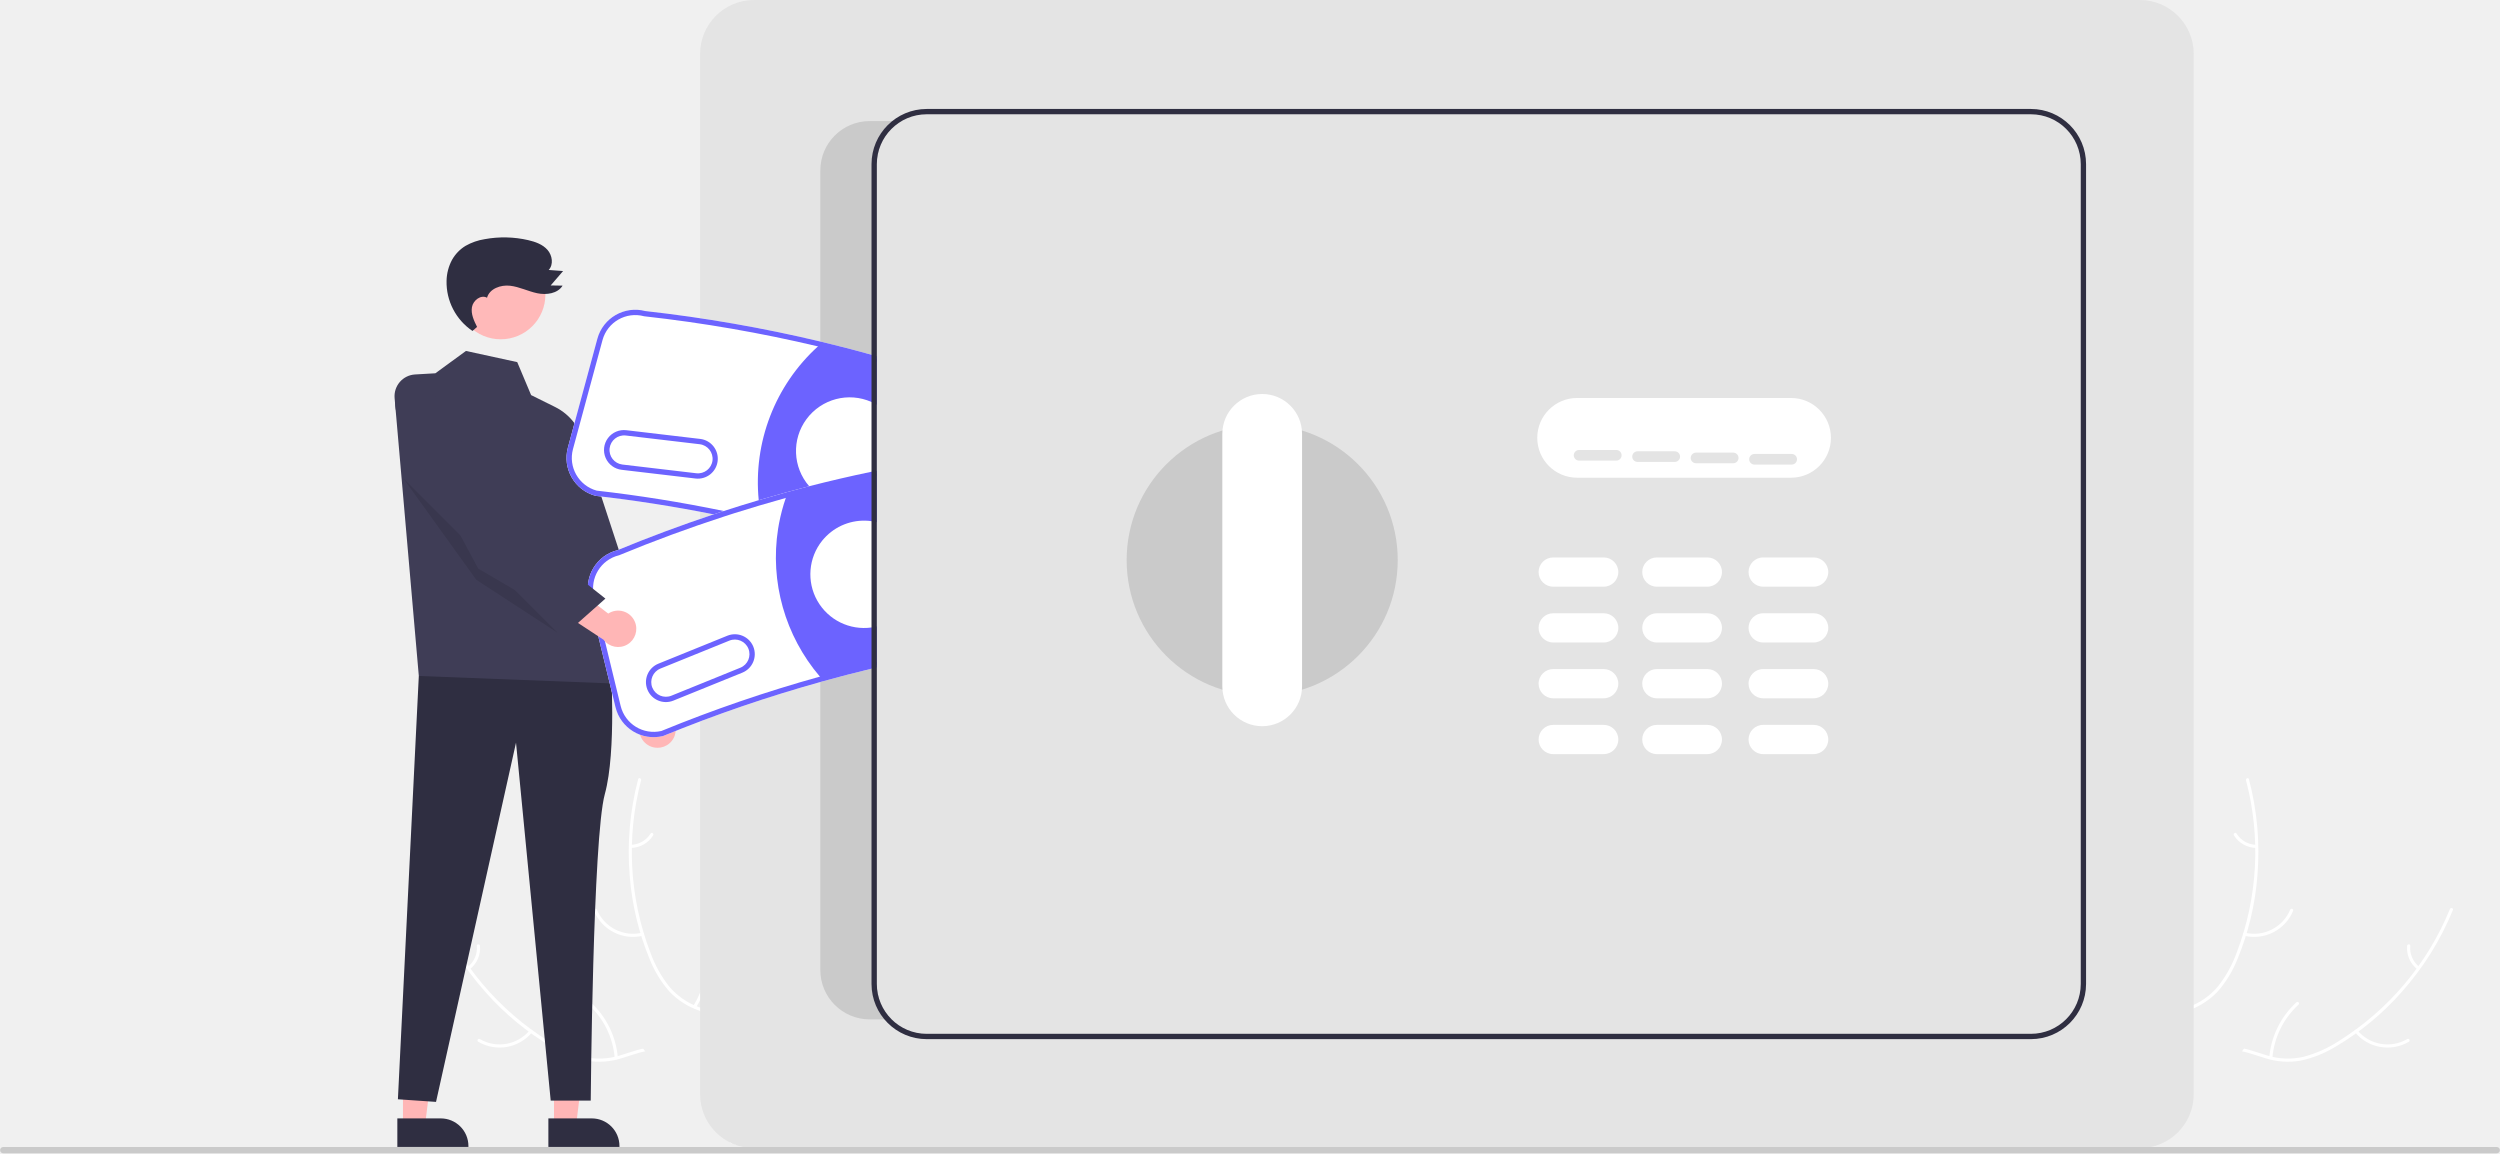
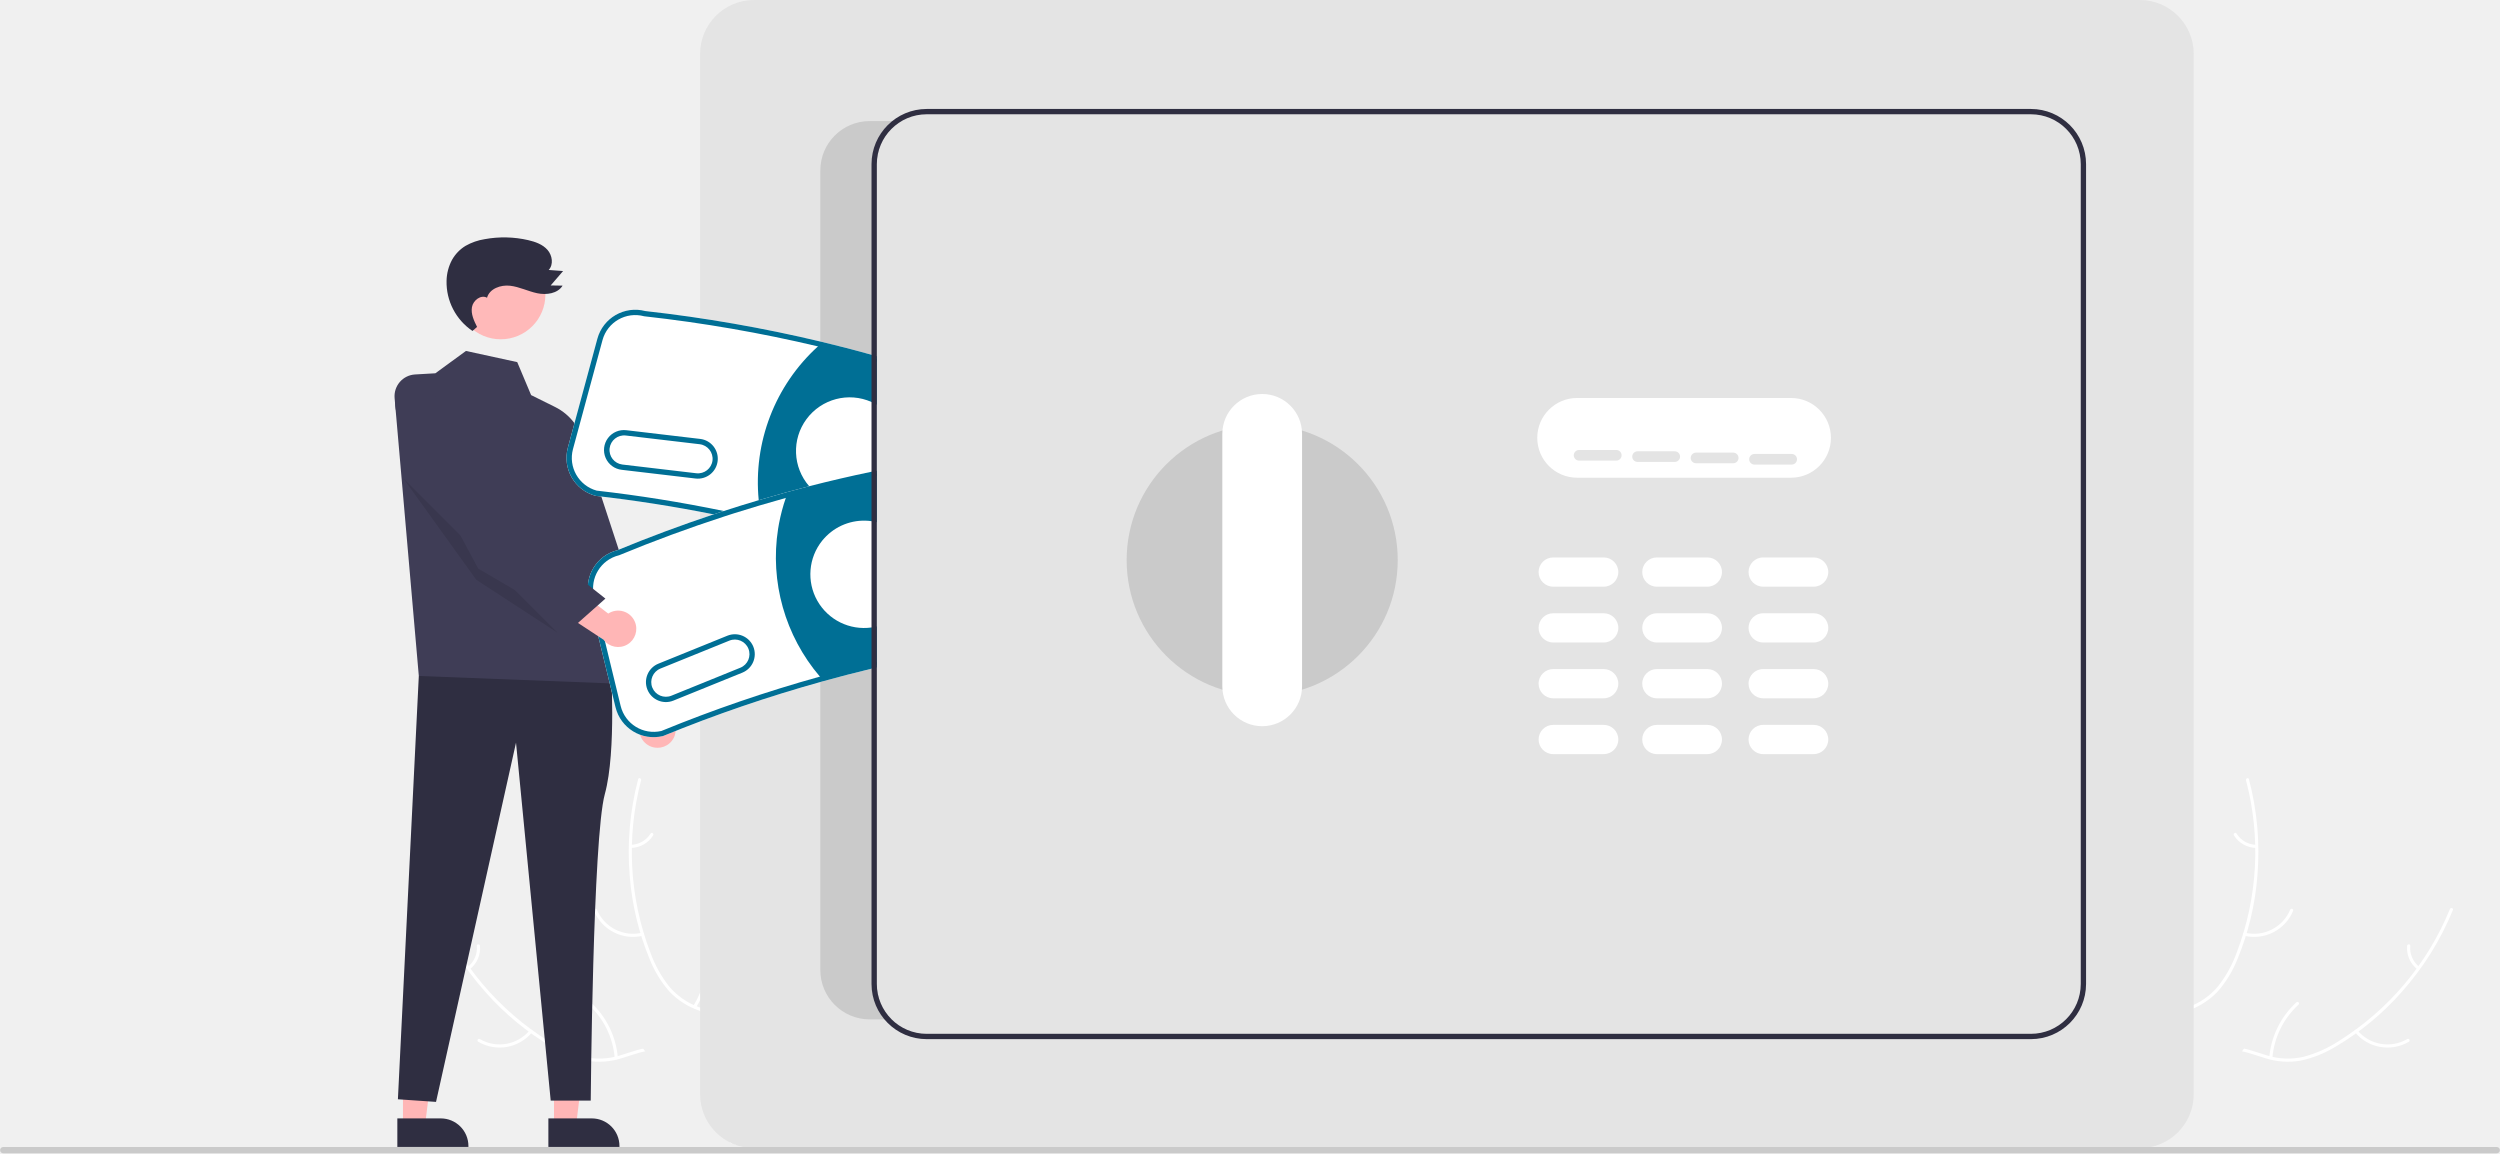
<svg xmlns="http://www.w3.org/2000/svg" data-name="Layer 1" width="940.675" height="433.962" viewBox="0 0 940.675 433.962">
  <path d="M329.153,642.833c-22.523-14.678-38.899-41.062-35.548-67.736a123.863,123.863,0,0,0,76.435,37.278c11.219,1.123,23.814,1.203,31.781,9.181,4.957,4.964,7.064,12.219,7.172,19.234.108,7.015-1.577,13.919-3.252,20.732l.412,1.702C379.287,662.231,351.676,657.511,329.153,642.833Z" transform="translate(-129.6623 -233.0189)" fill="#f0f0f0" />
  <path d="M294.169,575.092a105.87,105.87,0,0,0,42.013,49.777,45.591,45.591,0,0,0,13.057,5.792,26.149,26.149,0,0,0,13.752-.528c4.18-1.223,8.313-2.957,12.718-3.142a16.011,16.011,0,0,1,12.09,5.027c3.962,3.993,6.252,9.171,8.316,14.312,2.292,5.709,4.582,11.675,9.25,15.903.566.512-.262,1.36-.827.848-8.121-7.357-9.015-19.159-15.398-27.694-2.979-3.982-7.175-7.091-12.306-7.223-4.487-.115-8.751,1.67-12.972,2.945a27.903,27.903,0,0,1-13.427,1.017,42.148,42.148,0,0,1-13.232-5.269,102.713,102.713,0,0,1-24.765-20.427A107.747,107.747,0,0,1,293.027,575.407c-.288-.704.857-1.014,1.142-.315Z" transform="translate(-129.6623 -233.0189)" fill="#fff" />
  <path d="M329.878,621.438a15.884,15.884,0,0,1-20.255,3.572c-.657-.387-.085-1.426.572-1.038a14.708,14.708,0,0,0,18.835-3.361c.484-.589,1.329.241.848.827Z" transform="translate(-129.6623 -233.0189)" fill="#fff" />
  <path d="M360.954,631.032a30.615,30.615,0,0,0-9.853-20.018c-.564-.514.264-1.362.827-.848a31.844,31.844,0,0,1,10.211,20.851c.062.761-1.123.772-1.185.015Z" transform="translate(-129.6623 -233.0189)" fill="#fff" />
  <path d="M305.737,596.777a8.991,8.991,0,0,0,3.347-7.848c-.072-.76,1.113-.77,1.185-.015a10.075,10.075,0,0,1-3.683,8.69.612.612,0,0,1-.838.011.595.595,0,0,1-.011-.838Z" transform="translate(-129.6623 -233.0189)" fill="#fff" />
  <path d="M370.433,526.285c.058.473.117.947.184,1.425a118.406,118.406,0,0,0,3.986,18.789c.134.477.278.959.425,1.432a124.827,124.827,0,0,0,21.468,40.635,121.223,121.223,0,0,0,12.53,13.5c6.233,5.766,13.45,11.523,17.3,18.798a20.798,20.798,0,0,1,1.087,2.333l-19.216,39.393c-.089.068-.168.14-.257.208l-.695,1.608c-.248-.199-.501-.411-.748-.61-.144-.115-.284-.239-.428-.353-.095-.079-.189-.159-.279-.225-.032-.026-.063-.053-.086-.075-.09-.066-.167-.137-.248-.199q-2.124-1.77-4.23-3.576c-.009-.004-.009-.004-.014-.018-10.676-9.203-20.678-19.377-28.817-30.746-.245-.342-.499-.688-.735-1.048a115.673,115.673,0,0,1-9.609-16.248,102.262,102.262,0,0,1-4.016-9.536,85.037,85.037,0,0,1-4.997-26.114c-.568-17.768,4.553-35.519,16.475-48.396C369.818,526.931,370.119,526.61,370.433,526.285Z" transform="translate(-129.6623 -233.0189)" fill="#f0f0f0" />
  <path d="M370.89,526.618a105.87,105.87,0,0,0,3.576,65.039,45.591,45.591,0,0,0,6.938,12.486,26.149,26.149,0,0,0,11.298,7.858c4.073,1.54,8.418,2.644,12.046,5.148a16.011,16.011,0,0,1,6.627,11.293c.759,5.573-.529,11.087-1.977,16.435-1.607,5.938-3.371,12.08-2.189,18.267.143.75-1.028.928-1.171.179-2.055-10.763,4.337-20.725,4.379-31.383.019-4.973-1.46-9.982-5.477-13.176-3.513-2.793-7.993-3.935-12.13-5.459a27.903,27.903,0,0,1-11.333-7.272A42.148,42.148,0,0,1,374.083,593.86a102.712,102.712,0,0,1-7.475-31.22,107.747,107.747,0,0,1,3.18-36.459c.194-.735,1.295-.294,1.102.436Z" transform="translate(-129.6623 -233.0189)" fill="#fff" />
  <path d="M371.497,585.122a15.884,15.884,0,0,1-18.323-9.343c-.291-.705.79-1.19,1.082-.484a14.708,14.708,0,0,0,17.062,8.656c.741-.179.916.993.179,1.171Z" transform="translate(-129.6623 -233.0189)" fill="#fff" />
  <path d="M390.534,611.492a30.615,30.615,0,0,0,4.185-21.915c-.14-.75,1.031-.928,1.171-.179a31.844,31.844,0,0,1-4.401,22.796c-.409.645-1.361-.059-.955-.701Z" transform="translate(-129.6623 -233.0189)" fill="#fff" />
  <path d="M367.07,550.896a8.991,8.991,0,0,0,7.397-4.251c.4-.65,1.353.055.955.701a10.075,10.075,0,0,1-8.173,4.721.612.612,0,0,1-.675-.496.595.595,0,0,1,.496-.675Z" transform="translate(-129.6623 -233.0189)" fill="#fff" />
  <path d="M1016.501,642.833c22.523-14.678,38.899-41.062,35.548-67.736a123.863,123.863,0,0,1-76.435,37.278c-11.219,1.123-23.814,1.203-31.781,9.181-4.957,4.964-7.064,12.219-7.172,19.234-.108,7.015,1.577,13.919,3.252,20.732l-.412,1.702C966.366,662.231,993.978,657.511,1016.501,642.833Z" transform="translate(-129.6623 -233.0189)" fill="#f0f0f0" />
  <path d="M1051.484,575.092a105.87,105.87,0,0,1-42.013,49.777,45.591,45.591,0,0,1-13.057,5.792,26.149,26.149,0,0,1-13.752-.528c-4.18-1.223-8.313-2.957-12.718-3.142a16.011,16.011,0,0,0-12.09,5.027c-3.962,3.993-6.252,9.171-8.316,14.312-2.292,5.709-4.582,11.675-9.25,15.903-.566.512.262,1.36.827.848,8.121-7.357,9.015-19.159,15.398-27.694,2.979-3.982,7.175-7.091,12.306-7.223,4.487-.115,8.751,1.67,12.972,2.945a27.902,27.902,0,0,0,13.427,1.017,42.148,42.148,0,0,0,13.232-5.269,102.713,102.713,0,0,0,24.765-20.427,107.747,107.747,0,0,0,19.411-31.025c.288-.704-.857-1.014-1.142-.315Z" transform="translate(-129.6623 -233.0189)" fill="#fff" />
  <path d="M1015.776,621.438a15.884,15.884,0,0,0,20.255,3.572c.657-.387.085-1.426-.572-1.038a14.708,14.708,0,0,1-18.835-3.361c-.484-.589-1.329.241-.848.827Z" transform="translate(-129.6623 -233.0189)" fill="#fff" />
  <path d="M984.699,631.032a30.615,30.615,0,0,1,9.853-20.018c.564-.514-.264-1.362-.827-.848a31.844,31.844,0,0,0-10.211,20.851c-.062.761,1.123.772,1.185.015Z" transform="translate(-129.6623 -233.0189)" fill="#fff" />
  <path d="M1039.917,596.777a8.991,8.991,0,0,1-3.347-7.848c.072-.76-1.113-.77-1.185-.015a10.075,10.075,0,0,0,3.683,8.69.612.612,0,0,0,.838.011.595.595,0,0,0,.011-.838Z" transform="translate(-129.6623 -233.0189)" fill="#fff" />
  <path d="M975.221,526.285c-.058.473-.117.947-.184,1.425a118.407,118.407,0,0,1-3.986,18.789c-.134.477-.278.959-.425,1.432a124.827,124.827,0,0,1-21.468,40.635,121.225,121.225,0,0,1-12.53,13.5c-6.233,5.766-13.45,11.523-17.3,18.798a20.796,20.796,0,0,0-1.087,2.333L937.456,662.59c.089.068.168.14.257.208l.695,1.608c.248-.199.501-.411.748-.61.144-.115.284-.239.428-.353.095-.079.189-.159.28-.225.032-.026.063-.053.086-.075.09-.066.167-.137.248-.199q2.124-1.77,4.23-3.576c.009-.004.009-.004.014-.018,10.676-9.203,20.678-19.377,28.817-30.746.245-.342.499-.688.735-1.048a115.673,115.673,0,0,0,9.609-16.248,102.26,102.26,0,0,0,4.016-9.536,85.036,85.036,0,0,0,4.997-26.114c.568-17.768-4.553-35.519-16.475-48.396C975.836,526.931,975.535,526.61,975.221,526.285Z" transform="translate(-129.6623 -233.0189)" fill="#f0f0f0" />
  <path d="M974.764,526.618a105.87,105.87,0,0,1-3.576,65.039,45.591,45.591,0,0,1-6.938,12.486,26.149,26.149,0,0,1-11.298,7.858c-4.073,1.54-8.418,2.644-12.046,5.148a16.011,16.011,0,0,0-6.627,11.293c-.759,5.573.529,11.087,1.977,16.435,1.607,5.938,3.371,12.08,2.189,18.267-.143.75,1.028.928,1.171.179,2.055-10.763-4.337-20.725-4.379-31.383-.019-4.973,1.46-9.982,5.477-13.176,3.513-2.793,7.993-3.935,12.13-5.459a27.902,27.902,0,0,0,11.333-7.272A42.148,42.148,0,0,0,971.571,593.86a102.712,102.712,0,0,0,7.475-31.22,107.747,107.747,0,0,0-3.18-36.459c-.194-.735-1.295-.294-1.102.436Z" transform="translate(-129.6623 -233.0189)" fill="#fff" />
  <path d="M974.157,585.122A15.884,15.884,0,0,0,992.48,575.779c.291-.705-.79-1.19-1.082-.484a14.708,14.708,0,0,1-17.062,8.656c-.741-.179-.916.993-.179,1.171Z" transform="translate(-129.6623 -233.0189)" fill="#fff" />
  <path d="M955.12,611.492a30.615,30.615,0,0,1-4.185-21.915c.14-.75-1.031-.928-1.171-.179a31.844,31.844,0,0,0,4.401,22.796c.409.645,1.361-.059.955-.701Z" transform="translate(-129.6623 -233.0189)" fill="#fff" />
  <path d="M978.584,550.896a8.991,8.991,0,0,1-7.397-4.251c-.4-.65-1.353.055-.955.701a10.075,10.075,0,0,0,8.173,4.721.612.612,0,0,0,.675-.496.595.595,0,0,0-.496-.675Z" transform="translate(-129.6623 -233.0189)" fill="#fff" />
  <path d="M373.514,513.394a6.803,6.803,0,0,1-1.614-10.306l-11.981-20.999,12.537.81,9.455,19.817A6.84,6.84,0,0,1,373.514,513.394Z" transform="translate(-129.6623 -233.0189)" fill="#ffb6b6" />
  <polygon points="151.623 423.528 159.918 423.528 163.864 391.535 151.622 391.536 151.623 423.528" fill="#ffb6b6" />
  <path d="M279.17,653.839l16.335-.001h.001A10.41,10.41,0,0,1,305.915,664.248v.338l-26.745.001Z" transform="translate(-129.6623 -233.0189)" fill="#2f2e41" />
  <polygon points="208.454 423.528 216.748 423.528 220.694 391.535 208.452 391.536 208.454 423.528" fill="#ffb6b6" />
  <path d="M336,653.839l16.335-.001h.001a10.41,10.41,0,0,1,10.41,10.41v.338l-26.745.001Z" transform="translate(-129.6623 -233.0189)" fill="#2f2e41" />
  <path d="M359.444,482.991s2.281,32.489-2.212,48.851-5.296,115.312-5.296,115.312H336.876l-13.054-134.691L293.727,647.629l-14.346-.986,7.867-159.275Z" transform="translate(-129.6623 -233.0189)" fill="#2f2e41" />
  <path d="M293.473,373.473l11.514-8.402,19.293,4.201,5.223,12.409,8.999,4.462a20.399,20.399,0,0,1,11.127,15.352l12.856,88.78-75.236-2.908-9.108-104.556a8.197,8.197,0,0,1,7.69-8.894Z" transform="translate(-129.6623 -233.0189)" fill="#3f3d56" />
  <polygon points="213.6 160.059 220.549 169.426 250.815 261.738 236.628 267.418 213.911 224.403 213.6 160.059" fill="#3f3d56" />
  <circle cx="188.411" cy="110.861" r="16.804" fill="#ffb9b9" />
  <polygon points="151.778 179.997 179.2 218.137 209.852 238.125 151.778 179.997" opacity="0.1" />
  <path d="M309.168,356.028c-1.169-2.334-2.371-4.874-1.925-7.445s3.398-4.812,5.675-3.537c.945-3.415,5.128-4.91,8.649-4.515s6.764,2.093,10.231,2.822,7.678.151,9.553-2.856l-4.484-.078,4.669-5.416-5.413-.405c1.875-2.023,1.377-5.461-.438-7.538s-4.569-3.06-7.257-3.682a40.428,40.428,0,0,0-16.342-.376A21.245,21.245,0,0,0,304.826,325.528a14.445,14.445,0,0,0-5.076,5.264,17.377,17.377,0,0,0-2.062,7.919,22.145,22.145,0,0,0,9.757,18.837" transform="translate(-129.6623 -233.0189)" fill="#2f2e41" />
  <path d="M934.835,665.019H413.347a20.279,20.279,0,0,1-20.256-20.256V253.275a20.279,20.279,0,0,1,20.256-20.256H934.835a20.279,20.279,0,0,1,20.256,20.256V644.763A20.279,20.279,0,0,1,934.835,665.019Z" transform="translate(-129.6623 -233.0189)" fill="#e4e4e4" />
  <path d="M803.587,412.769H723.086a15,15,0,0,1,0-30h80.5a15,15,0,0,1,0,30Z" transform="translate(-129.6623 -233.0189)" fill="#fff" />
  <path d="M733.087,453.769h-19a5.5,5.5,0,0,1,0-11h19a5.5,5.5,0,0,1,0,11Z" transform="translate(-129.6623 -233.0189)" fill="#fff" />
  <path d="M812.087,453.769h-19a5.5,5.5,0,0,1,0-11h19a5.5,5.5,0,0,1,0,11Z" transform="translate(-129.6623 -233.0189)" fill="#fff" />
  <path d="M772.087,453.769h-19a5.5,5.5,0,0,1,0-11h19a5.5,5.5,0,0,1,0,11Z" transform="translate(-129.6623 -233.0189)" fill="#fff" />
  <path d="M733.087,474.769h-19a5.5,5.5,0,0,1,0-11h19a5.5,5.5,0,0,1,0,11Z" transform="translate(-129.6623 -233.0189)" fill="#fff" />
  <path d="M812.087,474.769h-19a5.5,5.5,0,0,1,0-11h19a5.5,5.5,0,0,1,0,11Z" transform="translate(-129.6623 -233.0189)" fill="#fff" />
  <path d="M772.087,474.769h-19a5.5,5.5,0,0,1,0-11h19a5.5,5.5,0,0,1,0,11Z" transform="translate(-129.6623 -233.0189)" fill="#fff" />
  <path d="M733.087,495.769h-19a5.5,5.5,0,0,1,0-11h19a5.5,5.5,0,0,1,0,11Z" transform="translate(-129.6623 -233.0189)" fill="#fff" />
  <path d="M812.087,495.769h-19a5.5,5.5,0,0,1,0-11h19a5.5,5.5,0,0,1,0,11Z" transform="translate(-129.6623 -233.0189)" fill="#fff" />
  <path d="M772.087,495.769h-19a5.5,5.5,0,0,1,0-11h19a5.5,5.5,0,0,1,0,11Z" transform="translate(-129.6623 -233.0189)" fill="#fff" />
  <path d="M733.087,516.769h-19a5.5,5.5,0,0,1,0-11h19a5.5,5.5,0,1,1,0,11Z" transform="translate(-129.6623 -233.0189)" fill="#fff" />
  <path d="M812.087,516.769h-19a5.5,5.5,0,0,1,0-11h19a5.5,5.5,0,1,1,0,11Z" transform="translate(-129.6623 -233.0189)" fill="#fff" />
  <path d="M772.087,516.769h-19a5.5,5.5,0,0,1,0-11h19a5.5,5.5,0,1,1,0,11Z" transform="translate(-129.6623 -233.0189)" fill="#fff" />
  <circle cx="474.924" cy="210.75" r="51" fill="#cacaca" />
  <path d="M604.587,506.269a15.017,15.017,0,0,1-15-15v-95a15,15,0,1,1,30,0v95A15.017,15.017,0,0,1,604.587,506.269Z" transform="translate(-129.6623 -233.0189)" fill="#fff" />
  <path d="M737.823,406.328h-14a2,2,0,0,1,0-4h14a2,2,0,1,1,0,4Z" transform="translate(-129.6623 -233.0189)" fill="#e4e4e4" />
  <path d="M759.823,406.828h-14a2,2,0,0,1,0-4h14a2,2,0,1,1,0,4Z" transform="translate(-129.6623 -233.0189)" fill="#e4e4e4" />
  <path d="M781.823,407.328h-14a2,2,0,0,1,0-4h14a2,2,0,1,1,0,4Z" transform="translate(-129.6623 -233.0189)" fill="#e4e4e4" />
  <path d="M803.823,407.828h-14a2,2,0,0,1,0-4h14a2,2,0,1,1,0,4Z" transform="translate(-129.6623 -233.0189)" fill="#e4e4e4" />
  <path d="M459.587,603.268a18.693,18.693,0,0,0,5.56,13.31h-8.261a18.559,18.559,0,0,1-18.559-18.559V297.137a18.559,18.559,0,0,1,18.559-18.559h12.021a18.744,18.744,0,0,0-9.32,16.2Z" transform="translate(-129.6623 -233.0189)" fill="#cacaca" />
  <path d="M1069.147,666.981H130.853a1.191,1.191,0,0,1,0-2.381h938.294a1.191,1.191,0,0,1,0,2.381Z" transform="translate(-129.6623 -233.0189)" fill="#cacaca" />
  <path d="M457.587,366.498q-9.48-2.655-19.03-4.92a543.559,543.559,0,0,0-66.09-11.52,14.785,14.785,0,0,0-18.03,10.41l-11.11,41a14.777,14.777,0,0,0,10.39,18.11l.15.03c14.7,1.67,29.54,3.99,44.3,6.95,1.32.26,2.63.53,3.95.81q7.095,1.47,14.15,3.14c2.06.48,4.11.98,6.17,1.49q8.31,2.07,16.63,4.41,9.255,2.61,18.52,5.57c.67.2,1.34.41,2,.63v-75.54C458.927,366.868,458.257,366.678,457.587,366.498Z" transform="translate(-129.6623 -233.0189)" fill="#fff" />
-   <path d="M457.587,366.498q-9.48-2.655-19.03-4.92a543.559,543.559,0,0,0-66.09-11.52,14.785,14.785,0,0,0-18.03,10.41l-11.11,41a14.777,14.777,0,0,0,10.39,18.11l.15.03c14.7,1.67,29.54,3.99,44.3,6.95,1.32.26,2.63.53,3.95.81q7.095,1.47,14.15,3.14c2.06.48,4.11.98,6.17,1.49q8.31,2.07,16.63,4.41,9.255,2.61,18.52,5.57c.67.2,1.34.41,2,.63v-2.11c-.67-.21-1.34-.42-2-.63q-8.52-2.715-17.02-5.11-3.18-.915-6.36-1.77-5.73-1.545-11.43-2.96-3.03-.765-6.05-1.47c-.15-.04-.31-.07-.46-.11q-5.145-1.215-10.31-2.32c-1.32-.28-2.64-.56-3.96-.83-15.92-3.3-31.96-5.87-47.83-7.67a12.777,12.777,0,0,1-8.91-15.63l11.11-41.01a12.767,12.767,0,0,1,15.65-8.97l.15.02a541.782,541.782,0,0,1,65.26,11.32c.22.06.44.11.66.16q9.781,2.34,19.5,5.06c.66.18,1.33.37,2,.57v-2.08C458.927,366.868,458.257,366.678,457.587,366.498Z" transform="translate(-129.6623 -233.0189)" fill="#6c63ff" />
-   <path d="M459.587,368.108v73.44c-.67-.22-1.33-.43-2-.64q-8.865-2.835-17.79-5.34-8.566-2.43-17.19-4.57c-2.04-.5-4.07-.99-6.11-1.47-.08-.36-.16-.72-.23-1.08-.37-1.72-.66-3.46-.88-5.21-.1-.67-.17-1.34-.24-2.02a69.067,69.067,0,0,1,22.28-57.86c.29-.28.59-.55.89-.81q9.69,2.31,19.27,5C458.257,367.718,458.927,367.908,459.587,368.108Z" transform="translate(-129.6623 -233.0189)" fill="#6c63ff" />
-   <path d="M393.177,398.178l-27.81-3.28a7.502,7.502,0,1,0-1.76,14.9l27.81,3.28a7.502,7.502,0,0,0,1.76-14.9Zm4.58,8.1a5.506,5.506,0,0,1-6.11,4.81l-27.81-3.28a5.498,5.498,0,0,1,1.29-10.92l27.81,3.28A5.52,5.52,0,0,1,397.757,406.278Z" transform="translate(-129.6623 -233.0189)" fill="#6c63ff" />
+   <path d="M457.587,366.498q-9.48-2.655-19.03-4.92a543.559,543.559,0,0,0-66.09-11.52,14.785,14.785,0,0,0-18.03,10.41l-11.11,41a14.777,14.777,0,0,0,10.39,18.11l.15.03c14.7,1.67,29.54,3.99,44.3,6.95,1.32.26,2.63.53,3.95.81q7.095,1.47,14.15,3.14c2.06.48,4.11.98,6.17,1.49q8.31,2.07,16.63,4.41,9.255,2.61,18.52,5.57c.67.2,1.34.41,2,.63v-2.11c-.67-.21-1.34-.42-2-.63q-8.52-2.715-17.02-5.11-3.18-.915-6.36-1.77-5.73-1.545-11.43-2.96-3.03-.765-6.05-1.47c-.15-.04-.31-.07-.46-.11q-5.145-1.215-10.31-2.32c-1.32-.28-2.64-.56-3.96-.83-15.92-3.3-31.96-5.87-47.83-7.67a12.777,12.777,0,0,1-8.91-15.63l11.11-41.01a12.767,12.767,0,0,1,15.65-8.97l.15.02a541.782,541.782,0,0,1,65.26,11.32c.22.06.44.11.66.16q9.781,2.34,19.5,5.06c.66.18,1.33.37,2,.57v-2.08C458.927,366.868,458.257,366.678,457.587,366.498Z" transform="translate(-129.6623 -233.0189)" fill="#006F95" />
+   <path d="M459.587,368.108v73.44c-.67-.22-1.33-.43-2-.64q-8.865-2.835-17.79-5.34-8.566-2.43-17.19-4.57c-2.04-.5-4.07-.99-6.11-1.47-.08-.36-.16-.72-.23-1.08-.37-1.72-.66-3.46-.88-5.21-.1-.67-.17-1.34-.24-2.02a69.067,69.067,0,0,1,22.28-57.86c.29-.28.59-.55.89-.81q9.69,2.31,19.27,5C458.257,367.718,458.927,367.908,459.587,368.108Z" transform="translate(-129.6623 -233.0189)" fill="#006F95" />
+   <path d="M393.177,398.178l-27.81-3.28a7.502,7.502,0,1,0-1.76,14.9l27.81,3.28a7.502,7.502,0,0,0,1.76-14.9Zm4.58,8.1a5.506,5.506,0,0,1-6.11,4.81l-27.81-3.28a5.498,5.498,0,0,1,1.29-10.92l27.81,3.28A5.52,5.52,0,0,1,397.757,406.278Z" transform="translate(-129.6623 -233.0189)" fill="#006F95" />
  <path d="M459.587,385.308v34.83a16.298,16.298,0,0,1-2,1.02,20.168,20.168,0,0,1-21.84-3.54c-.28-.25-.56-.52-.83-.8-.27-.27-.53-.56-.78-.85a20.186,20.186,0,0,1,23.45-31.69A20.895,20.895,0,0,1,459.587,385.308Z" transform="translate(-129.6623 -233.0189)" fill="#fff" />
  <path d="M457.587,410.518q-11.804,2.46-23.45,5.45-4.35,1.11-8.67,2.3-5.16,1.425-10.32,2.95-6.584,1.95-13.15,4.08c-1.27.42-2.55.84-3.83,1.26-12.17,4.06-24.26,8.56-36.15,13.47a14.787,14.787,0,0,0-10.79,17.81l10.03,41.28a14.779,14.779,0,0,0,17.83,10.86l.14-.05a533.852,533.852,0,0,1,59.93-20.52q9.12-2.535,18.43-4.78c.67-.16,1.33-.32,2-.47v-74.05C458.917,410.228,458.257,410.368,457.587,410.518Z" transform="translate(-129.6623 -233.0189)" fill="#fff" />
-   <path d="M457.587,410.518q-11.804,2.46-23.45,5.45-4.35,1.11-8.67,2.3-5.16,1.425-10.32,2.95-6.584,1.95-13.15,4.08c-1.27.42-2.55.84-3.83,1.26-12.17,4.06-24.26,8.56-36.15,13.47a14.787,14.787,0,0,0-10.79,17.81l10.03,41.28a14.779,14.779,0,0,0,17.83,10.86l.14-.05a533.852,533.852,0,0,1,59.93-20.52q9.12-2.535,18.43-4.78c.67-.16,1.33-.32,2-.47v-2.06c-.67.16-1.33.32-2,.48-.5.12-1.01.24-1.51.36q-8.82,2.145-17.45,4.54c-.15.04-.31.09-.46.13a533.386,533.386,0,0,0-59.63,20.45,12.788,12.788,0,0,1-15.34-9.41l-10.02-41.28a12.772,12.772,0,0,1,9.38-15.41l.15-.05c12.95-5.36,26.13-10.22,39.41-14.54,1.28-.42,2.56-.83,3.84-1.24q4.71-1.485,9.43-2.89,4.98-1.485,9.95-2.86.33-.09.66-.18,4.86-1.335,9.75-2.58,10.845-2.76,21.84-5.07c.66-.14,1.33-.28,2-.41v-2.03C458.917,410.228,458.257,410.368,457.587,410.518Z" transform="translate(-129.6623 -233.0189)" fill="#6c63ff" />
-   <path d="M459.587,411.118v72.01c-.66.15-1.33.3-2,.46q-9.39,2.28-18.7,4.86-.375-.42-.72-.84a69.12,69.12,0,0,1-15.73-55.61c.05-.33.11-.67.17-1,.05-.32.11-.65.17-.97a68.508,68.508,0,0,1,2.56-9.65c.13-.38.26-.76.4-1.14q4.575-1.26,9.18-2.42,11.265-2.91,22.67-5.29C458.247,411.378,458.917,411.248,459.587,411.118Z" transform="translate(-129.6623 -233.0189)" fill="#6c63ff" />
-   <path d="M413.117,476.348a7.509,7.509,0,0,0-9.77-4.13l-25.95,10.52a7.5,7.5,0,0,0,5.64,13.9l25.95-10.52A7.517,7.517,0,0,0,413.117,476.348Zm-4.88,7.91-25.95,10.53a5.504,5.504,0,0,1-4.14-10.2l25.95-10.52a5.499,5.499,0,1,1,4.14,10.19Z" transform="translate(-129.6623 -233.0189)" fill="#6c63ff" />
+   <path d="M457.587,410.518q-11.804,2.46-23.45,5.45-4.35,1.11-8.67,2.3-5.16,1.425-10.32,2.95-6.584,1.95-13.15,4.08c-1.27.42-2.55.84-3.83,1.26-12.17,4.06-24.26,8.56-36.15,13.47a14.787,14.787,0,0,0-10.79,17.81l10.03,41.28a14.779,14.779,0,0,0,17.83,10.86l.14-.05a533.852,533.852,0,0,1,59.93-20.52q9.12-2.535,18.43-4.78c.67-.16,1.33-.32,2-.47v-2.06c-.67.16-1.33.32-2,.48-.5.12-1.01.24-1.51.36q-8.82,2.145-17.45,4.54c-.15.04-.31.09-.46.13a533.386,533.386,0,0,0-59.63,20.45,12.788,12.788,0,0,1-15.34-9.41l-10.02-41.28a12.772,12.772,0,0,1,9.38-15.41l.15-.05c12.95-5.36,26.13-10.22,39.41-14.54,1.28-.42,2.56-.83,3.84-1.24q4.71-1.485,9.43-2.89,4.98-1.485,9.95-2.86.33-.09.66-.18,4.86-1.335,9.75-2.58,10.845-2.76,21.84-5.07c.66-.14,1.33-.28,2-.41v-2.03C458.917,410.228,458.257,410.368,457.587,410.518Z" transform="translate(-129.6623 -233.0189)" fill="#006F95" />
+   <path d="M459.587,411.118v72.01c-.66.15-1.33.3-2,.46q-9.39,2.28-18.7,4.86-.375-.42-.72-.84a69.12,69.12,0,0,1-15.73-55.61c.05-.33.11-.67.17-1,.05-.32.11-.65.17-.97a68.508,68.508,0,0,1,2.56-9.65c.13-.38.26-.76.4-1.14q4.575-1.26,9.18-2.42,11.265-2.91,22.67-5.29C458.247,411.378,458.917,411.248,459.587,411.118Z" transform="translate(-129.6623 -233.0189)" fill="#006F95" />
+   <path d="M413.117,476.348a7.509,7.509,0,0,0-9.77-4.13l-25.95,10.52a7.5,7.5,0,0,0,5.64,13.9l25.95-10.52A7.517,7.517,0,0,0,413.117,476.348Zm-4.88,7.91-25.95,10.53a5.504,5.504,0,0,1-4.14-10.2l25.95-10.52a5.499,5.499,0,1,1,4.14,10.19Z" transform="translate(-129.6623 -233.0189)" fill="#006F95" />
  <path d="M459.587,429.508v39.21a19.611,19.611,0,0,1-2,.4,20.205,20.205,0,0,1-18.52-32.71c.23-.29.47-.57.73-.84.24-.28.5-.55.77-.81a20.197,20.197,0,0,1,17.02-5.64A17.2,17.2,0,0,1,459.587,429.508Z" transform="translate(-129.6623 -233.0189)" fill="#fff" />
  <path d="M457.587,361.288v99.81c.67-.22,1.34-.43,2-.63v-98.27C458.917,361.888,458.257,361.588,457.587,361.288Zm0,0v99.81c.67-.22,1.34-.43,2-.63v-98.27C458.917,361.888,458.257,361.588,457.587,361.288Zm0,0v99.81c.67-.22,1.34-.43,2-.63v-98.27C458.917,361.888,458.257,361.588,457.587,361.288Zm0,7.29v115.01c.67-.16,1.34-.31,2-.46v-113.98C458.917,368.948,458.247,368.758,457.587,368.578Zm0,0v115.01c.67-.16,1.34-.31,2-.46v-113.98C458.917,368.948,458.247,368.758,457.587,368.578Zm0,0v115.01c.67-.16,1.34-.31,2-.46v-113.98C458.917,368.948,458.247,368.758,457.587,368.578Zm0,0v115.01c.67-.16,1.34-.31,2-.46v-113.98C458.917,368.948,458.247,368.758,457.587,368.578Zm0,0v116.05c.67-.16,1.33-.32,2-.47v-115.01C458.917,368.948,458.247,368.758,457.587,368.578Zm436.25-94.56H478.347a20.795,20.795,0,0,0-20.76,20.76v308.49a20.785,20.785,0,0,0,20.76,20.75H893.837a20.775,20.775,0,0,0,20.75-20.75v-308.49A20.777,20.777,0,0,0,893.837,274.018Zm18.75,329.25a18.769,18.769,0,0,1-18.75,18.75H478.347a18.778,18.778,0,0,1-18.76-18.75v-308.49a18.788,18.788,0,0,1,18.76-18.76H893.837a18.772,18.772,0,0,1,18.75,18.76Zm-455-234.69v114c.67-.16,1.33-.32,2-.48v-112.95C458.917,368.948,458.247,368.758,457.587,368.578Zm0,0v115.01c.67-.16,1.34-.31,2-.46v-113.98C458.917,368.948,458.247,368.758,457.587,368.578Zm0,0v115.01c.67-.16,1.34-.31,2-.46v-113.98C458.917,368.948,458.247,368.758,457.587,368.578Zm0,0v115.01c.67-.16,1.34-.31,2-.46v-113.98C458.917,368.948,458.247,368.758,457.587,368.578Zm0-7.29v99.81c.67-.22,1.34-.43,2-.63v-98.27C458.917,361.888,458.257,361.588,457.587,361.288Zm0,0v99.81c.67-.22,1.34-.43,2-.63v-98.27C458.917,361.888,458.257,361.588,457.587,361.288Z" transform="translate(-129.6623 -233.0189)" fill="#2f2e41" />
  <path d="M368.513,466.893a6.803,6.803,0,0,0-9.99-3.003l-19.171-14.73L338.446,461.69l18.344,12.067a6.84,6.84,0,0,0,11.723-6.864Z" transform="translate(-129.6623 -233.0189)" fill="#ffb6b6" />
  <path d="M291.262,377.995l-6.308-2.981s-10.163,2.859-5.225,16.297l29.879,55.664,36.479,21.357,11.372-10.077-36.505-28.884Z" transform="translate(-129.6623 -233.0189)" fill="#3f3d56" />
</svg>
